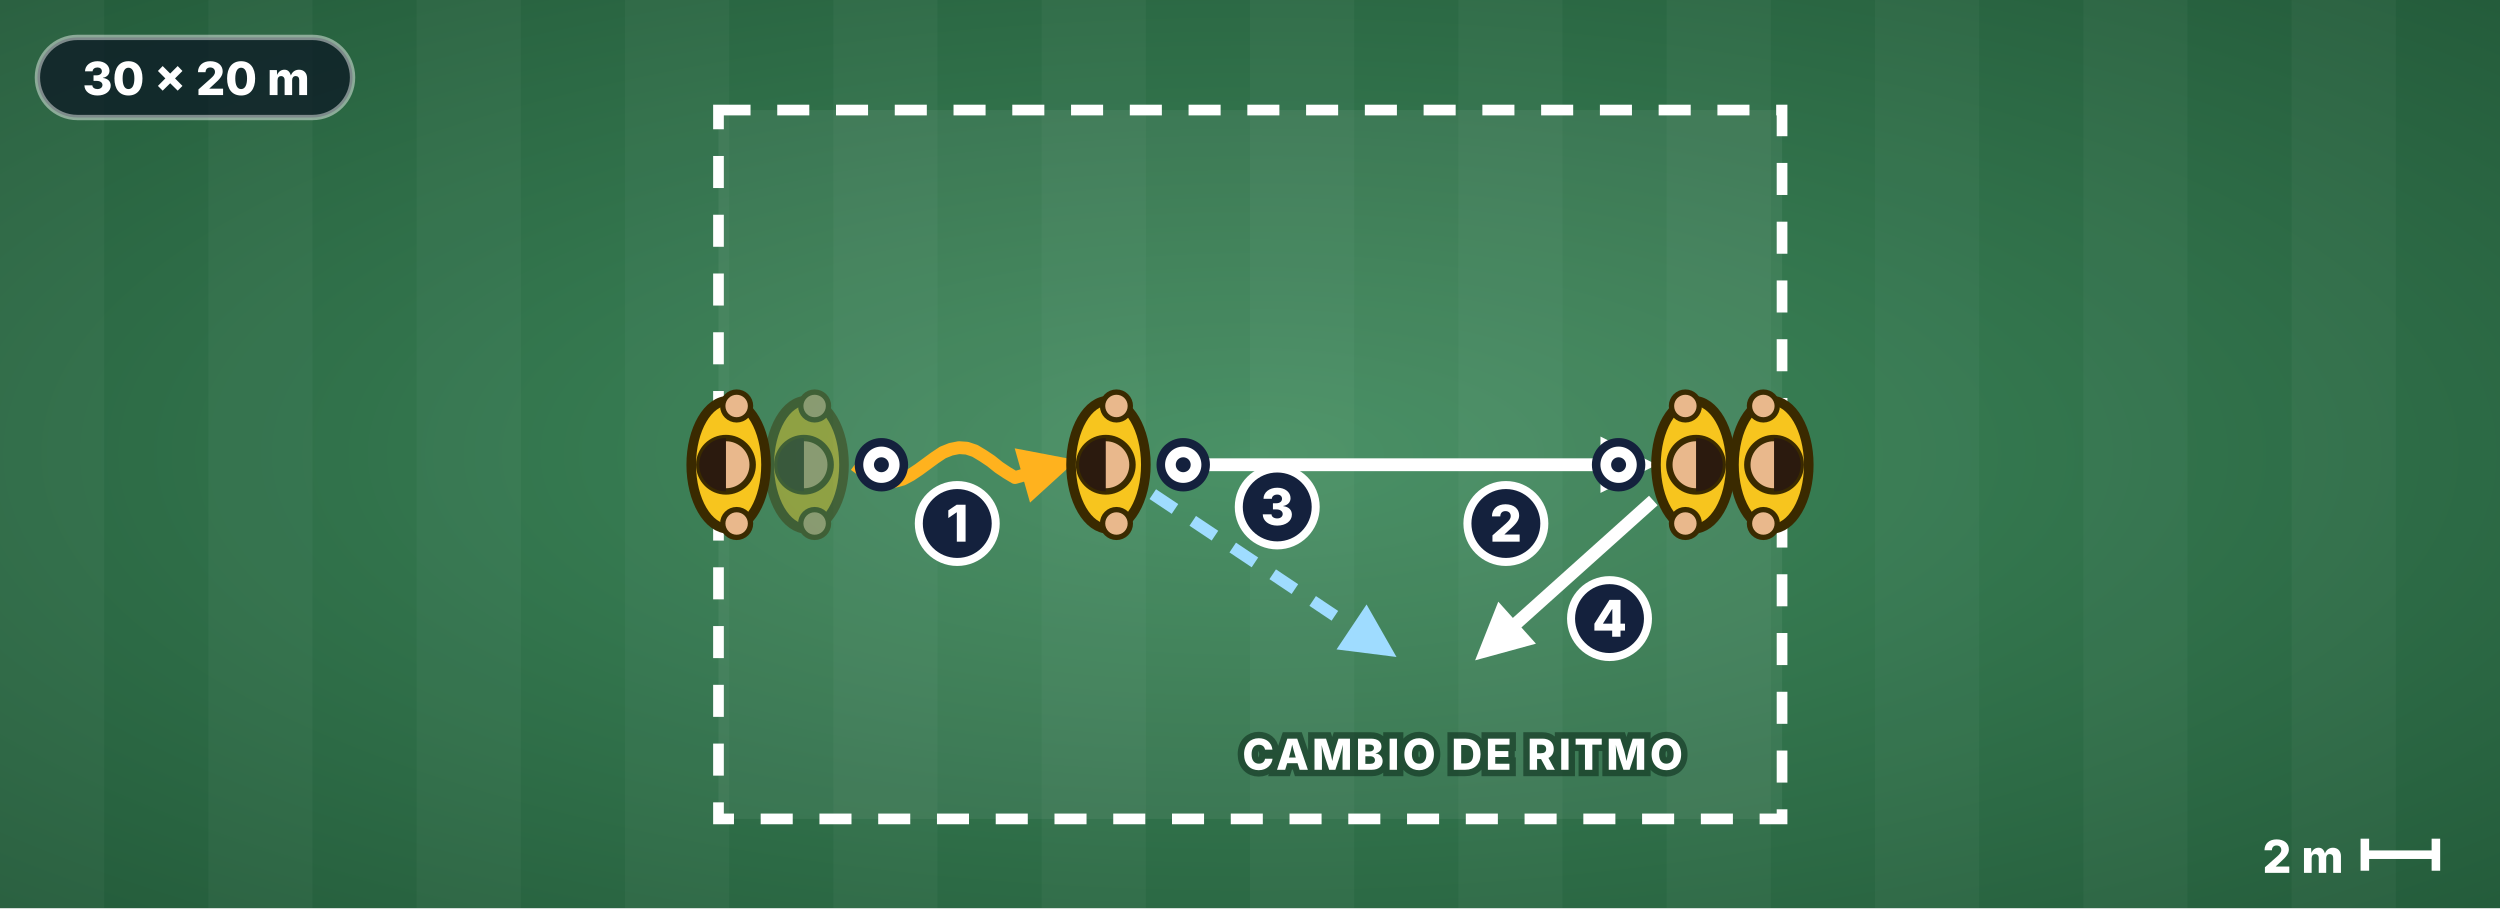
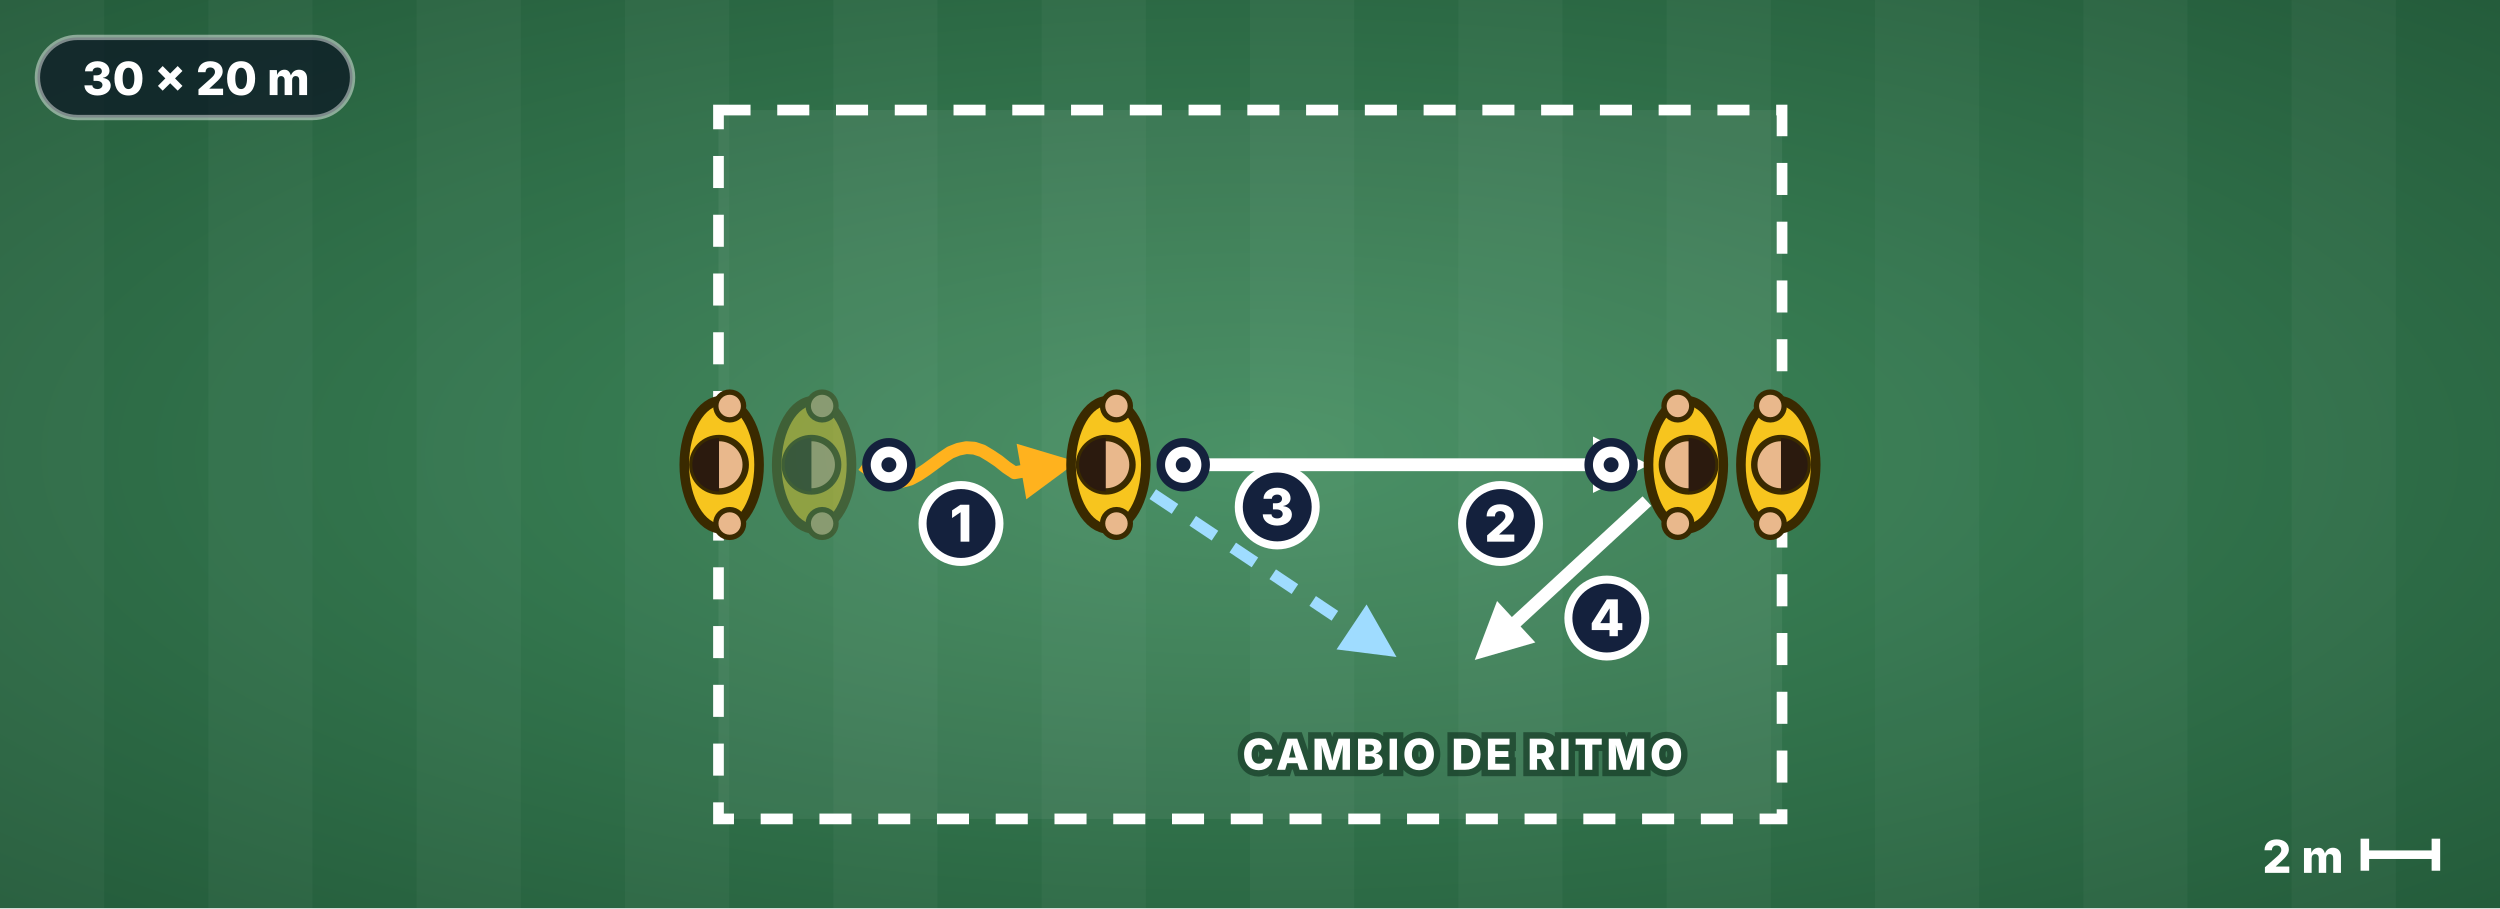
<svg xmlns="http://www.w3.org/2000/svg" viewBox="0 0 468 170" preserveAspectRatio="xMidYMid slice">
  <defs>
    <radialGradient id="g" cx="50%" cy="50%" r="70%">
      <stop offset="0" stop-color="#3f8a5c" />
      <stop offset="1" stop-color="#245c3b" />
    </radialGradient>
    <pattern id="hatch" width="6" height="6" patternUnits="userSpaceOnUse" patternTransform="rotate(45)">
      <rect width="6" height="6" fill="rgba(255,255,255,.10)" />
      <line x1="0" y1="0" x2="0" y2="6" stroke="rgba(255,255,255,.30)" stroke-width="1.6" />
    </pattern>
    <pattern id="net" width="3" height="3" patternUnits="userSpaceOnUse">
      <rect width="3" height="3" fill="rgba(255,255,255,.15)" />
      <path d="M0 0H3M0 0V3" stroke="rgba(255,255,255,.6)" stroke-width=".5" />
    </pattern>
    <marker id="ahW" viewBox="0 0 10 10" refX="7" refY="5" markerWidth="4.4" markerHeight="4.4" orient="auto">
      <path d="M0 0L10 5L0 10z" fill="#fff" />
    </marker>
    <marker id="ahB" viewBox="0 0 10 10" refX="7" refY="5" markerWidth="4.6" markerHeight="4.6" orient="auto">
      <path d="M0 0L10 5L0 10z" fill="#9fdcff" />
    </marker>
    <marker id="ahO" viewBox="0 0 10 10" refX="7" refY="5" markerWidth="4.4" markerHeight="4.4" orient="auto">
      <path d="M0 0L10 5L0 10z" fill="#ffb21e" />
    </marker>
  </defs>
  <rect width="468" height="170" fill="url(#g)" />
  <rect x="0.0" y="0" width="19.5" height="170" fill="rgba(255,255,255,.035)" />
  <rect x="39.0" y="0" width="19.5" height="170" fill="rgba(255,255,255,.035)" />
  <rect x="78.0" y="0" width="19.5" height="170" fill="rgba(255,255,255,.035)" />
  <rect x="117.0" y="0" width="19.5" height="170" fill="rgba(255,255,255,.035)" />
  <rect x="156.0" y="0" width="19.5" height="170" fill="rgba(255,255,255,.035)" />
  <rect x="195.0" y="0" width="19.5" height="170" fill="rgba(255,255,255,.035)" />
  <rect x="234.0" y="0" width="19.5" height="170" fill="rgba(255,255,255,.035)" />
  <rect x="273.0" y="0" width="19.5" height="170" fill="rgba(255,255,255,.035)" />
  <rect x="312.0" y="0" width="19.5" height="170" fill="rgba(255,255,255,.035)" />
  <rect x="351.0" y="0" width="19.5" height="170" fill="rgba(255,255,255,.035)" />
  <rect x="390.0" y="0" width="19.5" height="170" fill="rgba(255,255,255,.035)" />
  <rect x="429.0" y="0" width="19.5" height="170" fill="rgba(255,255,255,.035)" />
  <rect x="134.5" y="20.6" width="199.1" height="132.7" fill="rgba(255,255,255,.06)" stroke="#fff" stroke-width="2" stroke-dasharray="6 5" />
-   <polyline points="160.0,87.0 161.5,88.1 163.0,89.1 164.5,89.8 166.0,90.2 167.5,90.1 169.0,89.7 170.5,88.9 172.0,87.9 173.5,86.8 175.0,85.7 176.5,84.7 178.0,84.1 179.5,83.8 181.0,83.9 182.5,84.4 184.0,85.3 185.5,86.3 187.0,87.5 188.5,88.5 190.0,89.4 198.5,87.0" fill="none" stroke="#ffb21e" stroke-width="2.4" stroke-linejoin="round" marker-end="url(#ahO)" />
-   <line x1="217.5" y1="87.0" x2="307.0" y2="87.0" stroke="#fff" stroke-width="2.4" marker-end="url(#ahW)" />
+   <polyline points="161.4,87.0 162.9,88.1 164.4,89.1 165.9,89.8 167.4,90.2 168.9,90.1 170.4,89.7 171.9,88.9 173.4,87.9 174.9,86.8 176.4,85.7 177.9,84.7 179.4,84.1 180.9,83.8 182.4,83.9 183.9,84.4 185.4,85.3 186.9,86.3 188.4,87.5 189.9,88.5 198.5,87.0" fill="none" stroke="#ffb21e" stroke-width="2.4" stroke-linejoin="round" marker-end="url(#ahO)" />
+   <line x1="217.5" y1="87.0" x2="305.6" y2="87.0" stroke="#fff" stroke-width="2.4" marker-end="url(#ahW)" />
  <line x1="215.8" y1="92.5" x2="258.9" y2="121.3" stroke="#9fdcff" stroke-width="2.2" stroke-dasharray="5 4" marker-end="url(#ahB)" />
-   <line x1="309.5" y1="93.7" x2="278.5" y2="121.5" stroke="#fff" stroke-width="2.4" marker-end="url(#ahW)" />
+   <line x1="308.3" y1="93.8" x2="278.4" y2="121.4" stroke="#fff" stroke-width="2.4" marker-end="url(#ahW)" />
  <g>
-     <circle cx="179.2" cy="98.0" r="7.2" fill="#14213d" stroke="#fff" stroke-width="1.5" />
-     <text x="179.2" y="101.4" text-anchor="middle" font-family="Inter" font-weight="800" font-size="9.5" fill="#fff">1</text>
+     <circle cx="179.9" cy="98.0" r="7.2" fill="#14213d" stroke="#fff" stroke-width="1.5" />
+     <text x="179.9" y="101.4" text-anchor="middle" font-family="Inter" font-weight="800" font-size="9.5" fill="#fff">1</text>
  </g>
  <g>
-     <circle cx="281.9" cy="98.0" r="7.2" fill="#14213d" stroke="#fff" stroke-width="1.5" />
-     <text x="281.9" y="101.4" text-anchor="middle" font-family="Inter" font-weight="800" font-size="9.5" fill="#fff">2</text>
+     <circle cx="280.9" cy="98.0" r="7.2" fill="#14213d" stroke="#fff" stroke-width="1.5" />
+     <text x="280.9" y="101.4" text-anchor="middle" font-family="Inter" font-weight="800" font-size="9.5" fill="#fff">2</text>
  </g>
  <g>
    <circle cx="239.1" cy="94.9" r="7.2" fill="#14213d" stroke="#fff" stroke-width="1.5" />
    <text x="239.1" y="98.3" text-anchor="middle" font-family="Inter" font-weight="800" font-size="9.5" fill="#fff">3</text>
  </g>
  <g>
-     <circle cx="301.3" cy="115.8" r="7.2" fill="#14213d" stroke="#fff" stroke-width="1.5" />
-     <text x="301.3" y="119.2" text-anchor="middle" font-family="Inter" font-weight="800" font-size="9.5" fill="#fff">4</text>
+     <circle cx="300.8" cy="115.7" r="7.2" fill="#14213d" stroke="#fff" stroke-width="1.5" />
+     <text x="300.8" y="119.1" text-anchor="middle" font-family="Inter" font-weight="800" font-size="9.5" fill="#fff">4</text>
  </g>
-   <g transform="translate(151.0,87.0) rotate(90)" opacity=".42">
+   <g transform="translate(152.4,87.0) rotate(90)" opacity=".42">
    <ellipse cx="0" cy="0" rx="12" ry="7" fill="#f7c51e" stroke="#3a2a00" stroke-width="1.8" />
    <circle cx="-11" cy="-1.5" r="2.6" fill="#e9b88c" stroke="#3a2a00" stroke-width="1" />
    <circle cx="11" cy="-1.5" r="2.6" fill="#e9b88c" stroke="#3a2a00" stroke-width="1" />
    <circle cx="0" cy="0.5" r="5" fill="#e9b88c" stroke="#3a2a00" stroke-width="1.2" />
    <path d="M-5 0.5 A5 5 0 0 0 5 0.5 Z" fill="#2b1a0e" />
  </g>
-   <circle cx="165.0" cy="87.0" r="4.2" fill="#fff" stroke="#14213d" stroke-width="1.6" />
-   <circle cx="165.0" cy="87.0" r="1.4" fill="#14213d" />
-   <g transform="translate(136.4,87.0) rotate(90)">
+   <circle cx="166.4" cy="87.0" r="4.2" fill="#fff" stroke="#14213d" stroke-width="1.6" />
+   <circle cx="166.4" cy="87.0" r="1.4" fill="#14213d" />
+   <g transform="translate(135.1,87.0) rotate(90)">
    <ellipse cx="0" cy="0" rx="12" ry="7" fill="#f7c51e" stroke="#3a2a00" stroke-width="1.8" />
    <circle cx="-11" cy="-1.5" r="2.6" fill="#e9b88c" stroke="#3a2a00" stroke-width="1" />
    <circle cx="11" cy="-1.5" r="2.6" fill="#e9b88c" stroke="#3a2a00" stroke-width="1" />
    <circle cx="0" cy="0.5" r="5" fill="#e9b88c" stroke="#3a2a00" stroke-width="1.2" />
    <path d="M-5 0.5 A5 5 0 0 0 5 0.5 Z" fill="#2b1a0e" />
  </g>
  <g transform="translate(207.5,87.0) rotate(90)">
    <ellipse cx="0" cy="0" rx="12" ry="7" fill="#f7c51e" stroke="#3a2a00" stroke-width="1.8" />
    <circle cx="-11" cy="-1.5" r="2.6" fill="#e9b88c" stroke="#3a2a00" stroke-width="1" />
    <circle cx="11" cy="-1.5" r="2.6" fill="#e9b88c" stroke="#3a2a00" stroke-width="1" />
    <circle cx="0" cy="0.5" r="5" fill="#e9b88c" stroke="#3a2a00" stroke-width="1.2" />
    <path d="M-5 0.5 A5 5 0 0 0 5 0.5 Z" fill="#2b1a0e" />
  </g>
  <circle cx="221.5" cy="87.0" r="4.2" fill="#fff" stroke="#14213d" stroke-width="1.6" />
  <circle cx="221.5" cy="87.0" r="1.4" fill="#14213d" />
-   <g transform="translate(317.0,87.0) rotate(270)">
+   <g transform="translate(315.6,87.0) rotate(270)">
    <ellipse cx="0" cy="0" rx="12" ry="7" fill="#f7c51e" stroke="#3a2a00" stroke-width="1.8" />
    <circle cx="-11" cy="-1.5" r="2.6" fill="#e9b88c" stroke="#3a2a00" stroke-width="1" />
    <circle cx="11" cy="-1.5" r="2.6" fill="#e9b88c" stroke="#3a2a00" stroke-width="1" />
    <circle cx="0" cy="0.5" r="5" fill="#e9b88c" stroke="#3a2a00" stroke-width="1.2" />
    <path d="M-5 0.5 A5 5 0 0 0 5 0.5 Z" fill="#2b1a0e" />
  </g>
-   <circle cx="303.0" cy="87.0" r="4.2" fill="#fff" stroke="#14213d" stroke-width="1.6" />
-   <circle cx="303.0" cy="87.0" r="1.4" fill="#14213d" />
-   <g transform="translate(331.6,87.0) rotate(270)">
+   <circle cx="301.6" cy="87.0" r="4.2" fill="#fff" stroke="#14213d" stroke-width="1.6" />
+   <circle cx="301.6" cy="87.0" r="1.4" fill="#14213d" />
+   <g transform="translate(332.9,87.0) rotate(270)">
    <ellipse cx="0" cy="0" rx="12" ry="7" fill="#f7c51e" stroke="#3a2a00" stroke-width="1.8" />
    <circle cx="-11" cy="-1.5" r="2.6" fill="#e9b88c" stroke="#3a2a00" stroke-width="1" />
    <circle cx="11" cy="-1.5" r="2.6" fill="#e9b88c" stroke="#3a2a00" stroke-width="1" />
    <circle cx="0" cy="0.5" r="5" fill="#e9b88c" stroke="#3a2a00" stroke-width="1.2" />
    <path d="M-5 0.5 A5 5 0 0 0 5 0.5 Z" fill="#2b1a0e" />
  </g>
  <text x="273.8" y="144.1" text-anchor="middle" font-family="Inter" font-weight="800" font-size="8" letter-spacing=".6" fill="#fff" paint-order="stroke" stroke="rgba(10,40,25,.55)" stroke-width="2.4">CAMBIO DE RITMO</text>
  <rect x="7" y="7" width="59" height="15" rx="7.5" fill="rgba(10,20,35,.72)" stroke="rgba(255,255,255,.45)" />
  <text x="36.7" y="17.8" text-anchor="middle" font-family="Inter" font-weight="800" font-size="8.6" fill="#fff">30 × 20 m</text>
  <text x="438.7" y="163.4" text-anchor="end" font-family="Inter" font-weight="800" font-size="8.5" fill="#fff">2 m</text>
  <path d="M442.7 157.0 V163.0 M442.7 160.0 H456.0 M456.0 157.0 V163.0" stroke="#fff" stroke-width="1.6" />
</svg>
